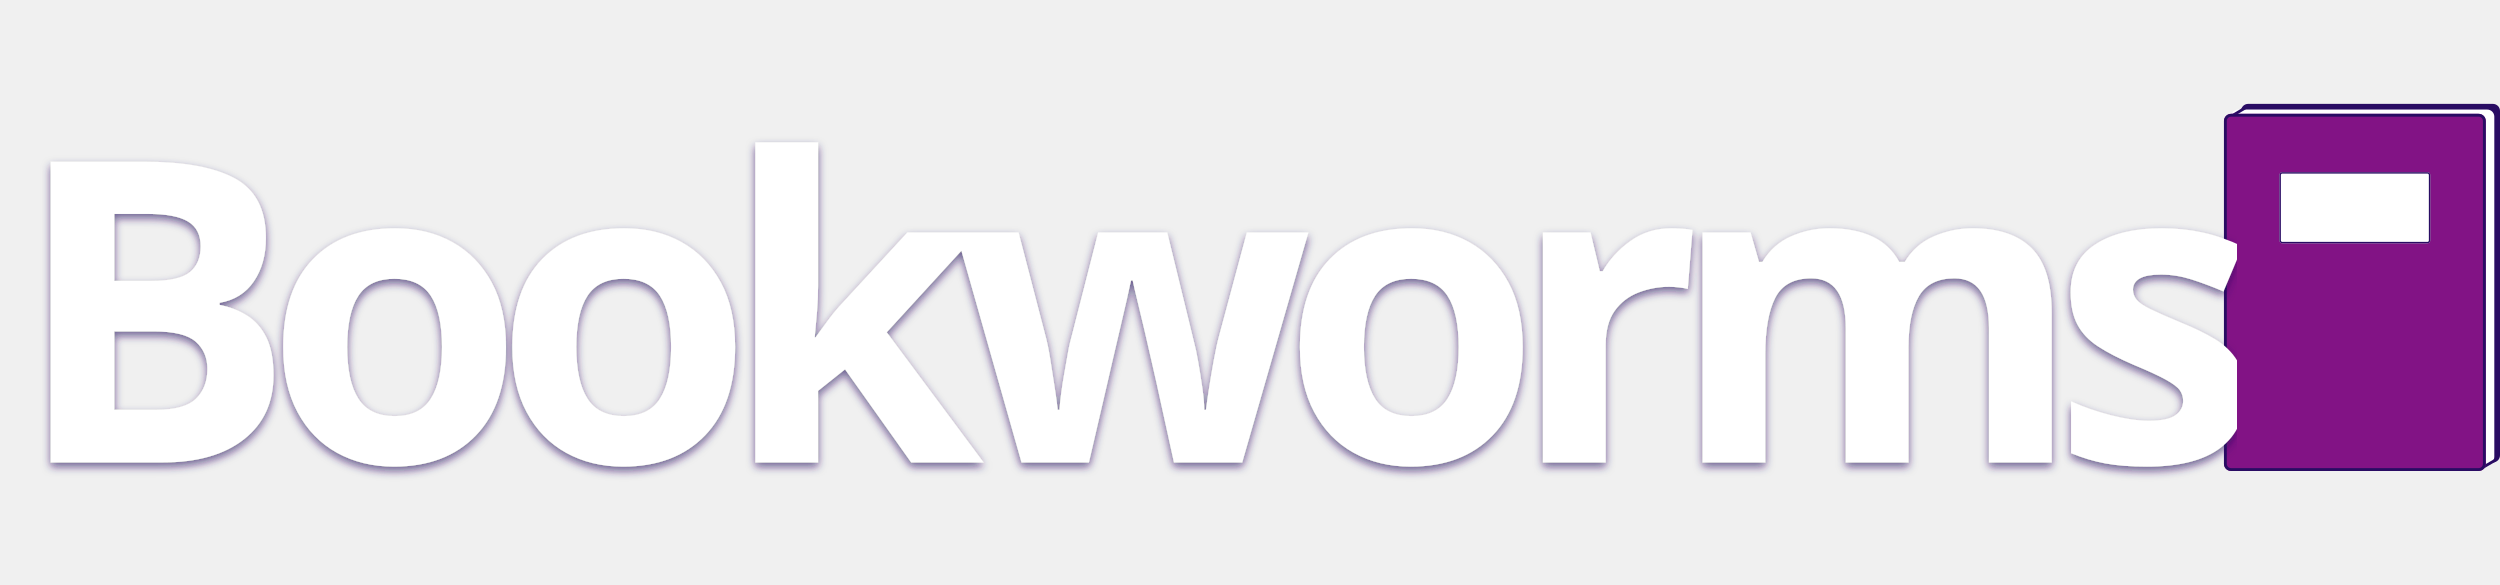
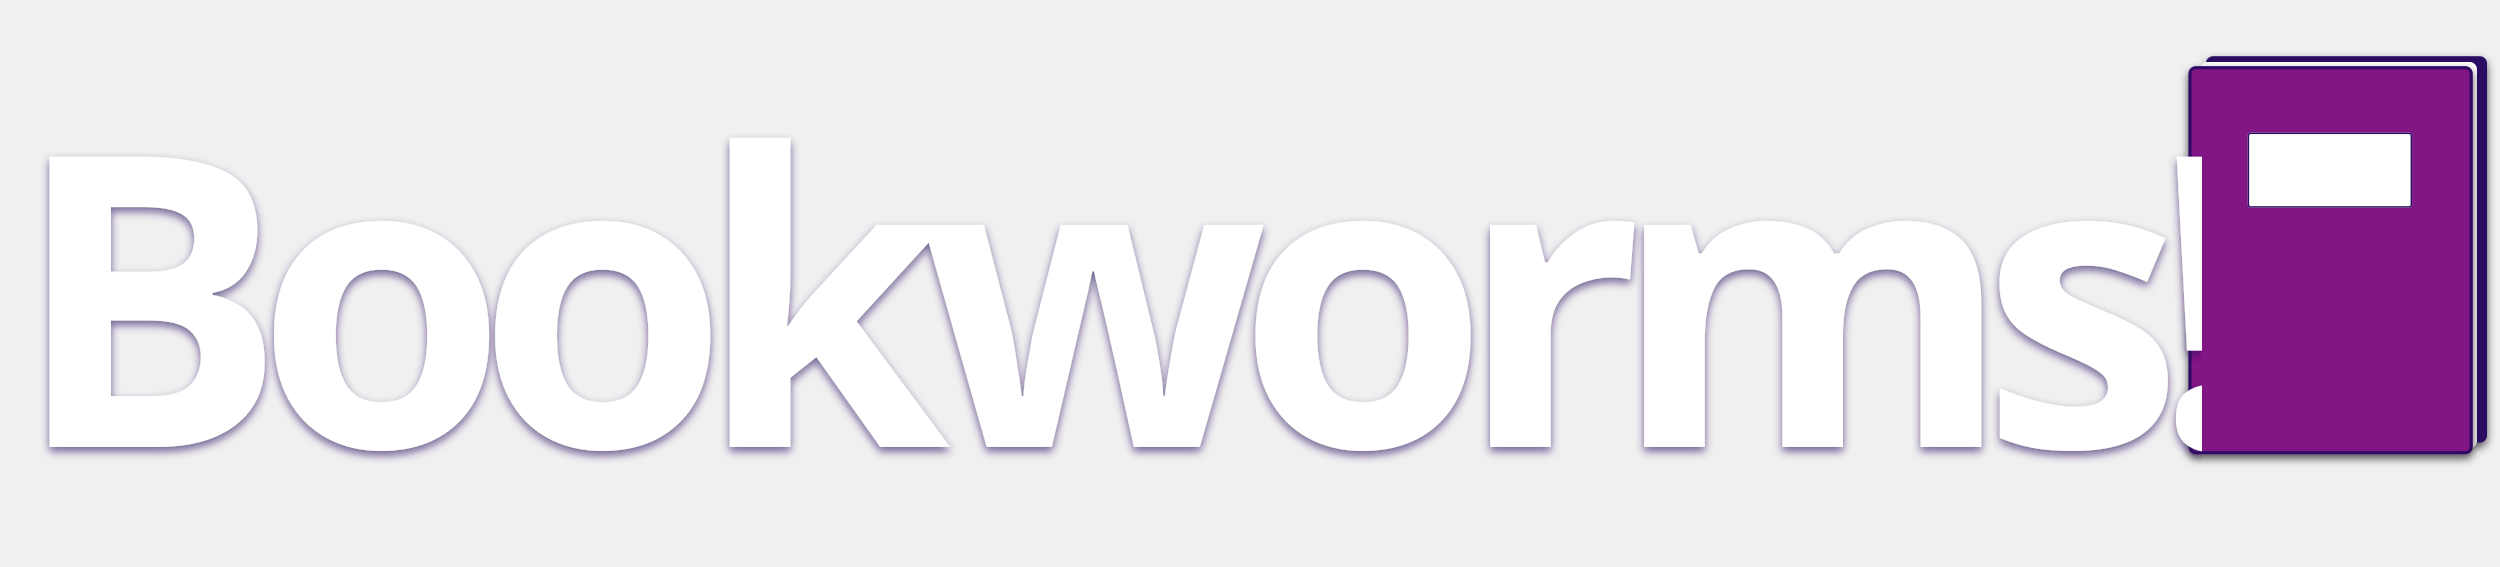
- <svg xmlns="http://www.w3.org/2000/svg" width="1757" height="411" viewBox="0 0 1757 411">
+ <svg xmlns="http://www.w3.org/2000/svg" width="1734" height="393" viewBox="0 0 1734 393">
  <defs>
-     <filter id="a" x="0" y="0" width="1572" height="411" filterUnits="userSpaceOnUse">
+     <filter id="a" x="1521" y="33" width="213" height="286" filterUnits="userSpaceOnUse">
      <feOffset dy="3" input="SourceAlpha" />
      <feGaussianBlur stdDeviation="3" result="b" />
+       <feFlood flood-opacity="0.659" />
+       <feComposite operator="in" in2="b" />
+       <feComposite in="SourceGraphic" />
+     </filter>
+     <filter id="c" x="1509" y="40" width="215" height="287" filterUnits="userSpaceOnUse">
+       <feOffset dy="3" input="SourceAlpha" />
+       <feGaussianBlur stdDeviation="3" result="d" />
+       <feFlood flood-opacity="0.659" />
+       <feComposite operator="in" in2="d" />
+       <feComposite in="SourceGraphic" />
+     </filter>
+     <filter id="e" x="0" y="0" width="1527" height="393" filterUnits="userSpaceOnUse">
+       <feOffset dy="3" input="SourceAlpha" />
+       <feGaussianBlur stdDeviation="3" result="f" />
      <feFlood flood-color="#290c63" flood-opacity="0.659" />
-       <feComposite operator="in" in2="b" />
+       <feComposite operator="in" in2="f" />
      <feComposite in="SourceGraphic" />
    </filter>
  </defs>
  <g transform="translate(9 6)">
-     <g transform="translate(1136 -237.707)">
-       <rect width="182" height="252" rx="5" transform="translate(430 304.707)" fill="#290c63" />
-       <rect width="185" height="249" rx="5" transform="translate(423 308.707)" fill="#fff" />
-       <line y1="4.999" x2="8.566" transform="translate(599.934 555.207)" fill="none" stroke="#290c63" stroke-width="2" />
-       <line y1="6" x2="10" transform="translate(423.5 307.207)" fill="none" stroke="#290c63" stroke-width="2" />
-       <g transform="translate(418 311.707)" fill="#821385" stroke="#290c63" stroke-width="2">
-         <rect width="184" height="251" rx="5" stroke="none" />
-         <rect x="1" y="1" width="182" height="249" rx="4" fill="none" />
+     <g transform="translate(1509.152 33)">
+       <g transform="matrix(1, 0, 0, 1, -1518.15, -39)" filter="url(#a)">
+         <rect width="195" height="268" rx="5" transform="translate(1530 39)" fill="#290c63" />
      </g>
-       <g transform="translate(457 352.707)" fill="#fff" stroke="#290c63" stroke-width="1">
-         <rect width="106" height="50" rx="2" stroke="none" />
-         <rect x="0.5" y="0.5" width="105" height="49" rx="1.5" fill="none" />
+       <rect width="192" height="268" rx="5" transform="translate(7.848 4)" fill="#fff" />
+       <g transform="matrix(1, 0, 0, 1, -1518.15, -39)" filter="url(#c)">
+         <g transform="translate(1518 46)" fill="#821385" stroke="#290c63" stroke-width="2">
+           <rect width="197" height="269" rx="5" stroke="none" />
+           <rect x="1" y="1" width="195" height="267" rx="4" fill="none" />
+         </g>
+       </g>
+       <g transform="translate(40.848 53)" fill="#fff" stroke="#290c63" stroke-width="1">
+         <rect width="114" height="52" rx="2" stroke="none" />
+         <rect x="0.5" y="0.5" width="113" height="51" rx="1.5" fill="none" />
      </g>
    </g>
-     <g transform="matrix(1, 0, 0, 1, -9, -6)" filter="url(#a)">
-       <text transform="translate(9 6)" fill="#fff" font-size="296" font-family="NirmalaUI-Bold, Nirmala UI" font-weight="700" letter-spacing="-0.075em">
-         <tspan x="0" y="319">Bookworms!</tspan>
+     <g transform="matrix(1, 0, 0, 1, -9, -6)" filter="url(#e)">
+       <text transform="translate(9 6)" fill="#fff" font-size="282" font-family="NirmalaUI-Bold, Nirmala UI" font-weight="700" letter-spacing="-0.075em">
+         <tspan x="0" y="304">Bookworms!</tspan>
      </text>
    </g>
  </g>
</svg>
